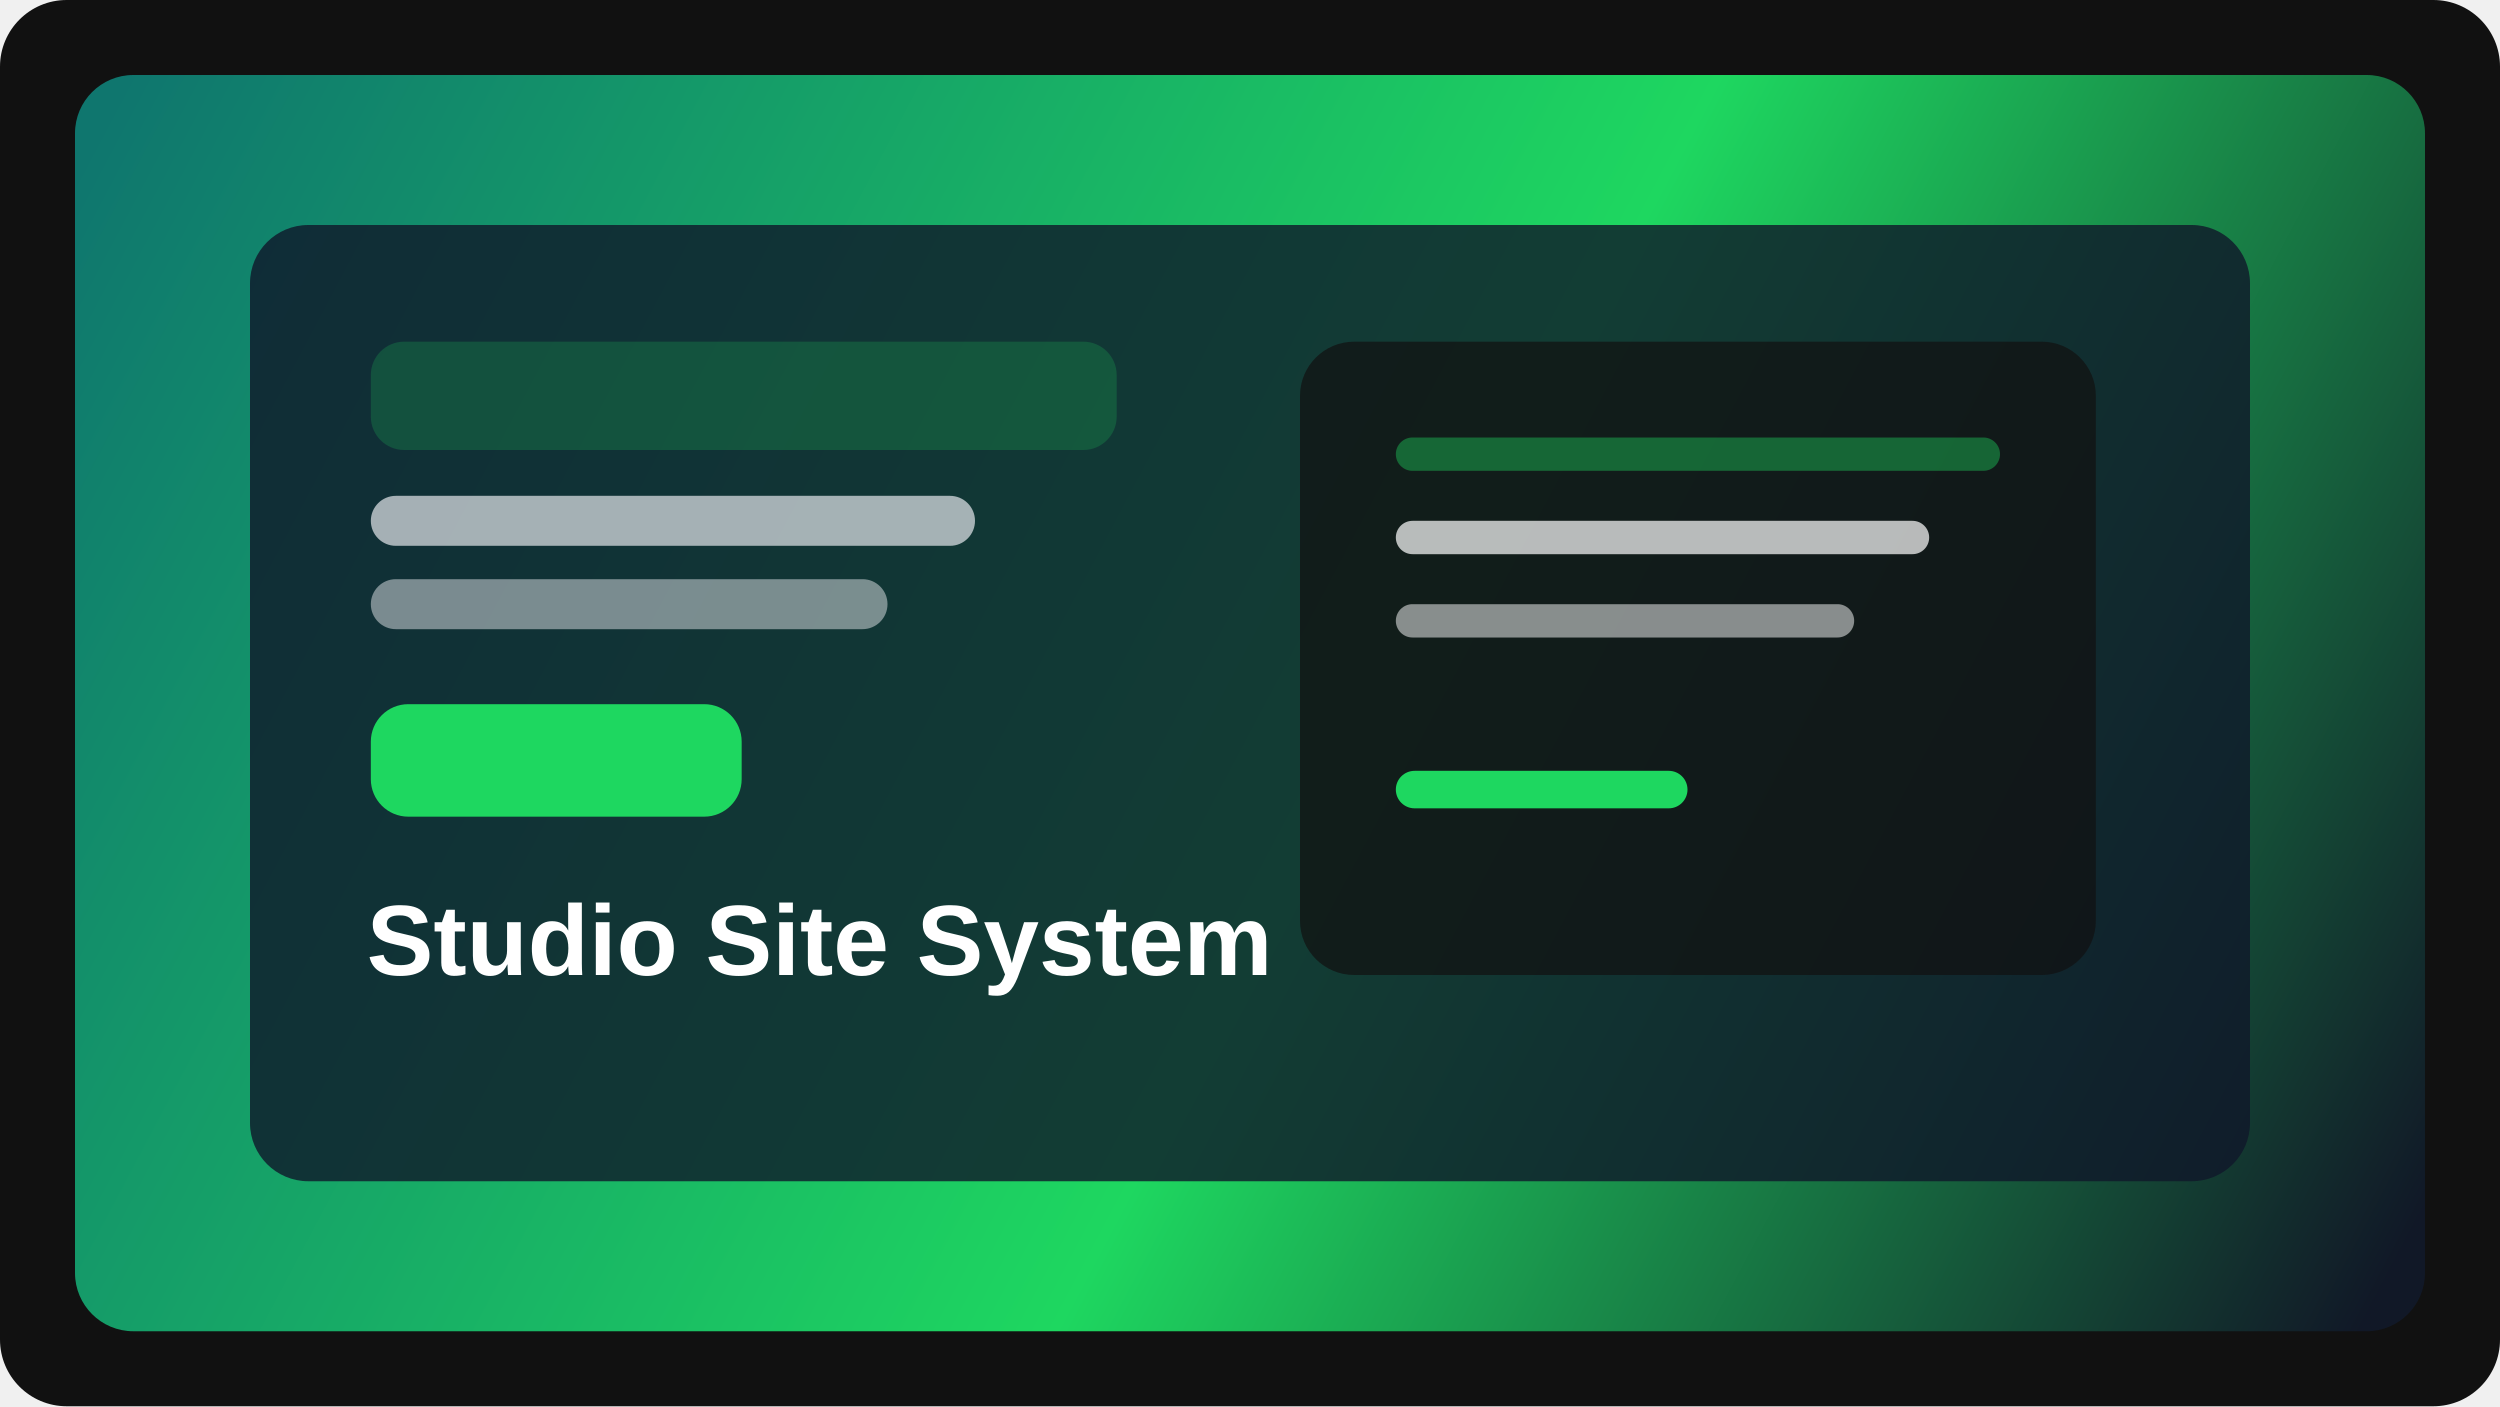
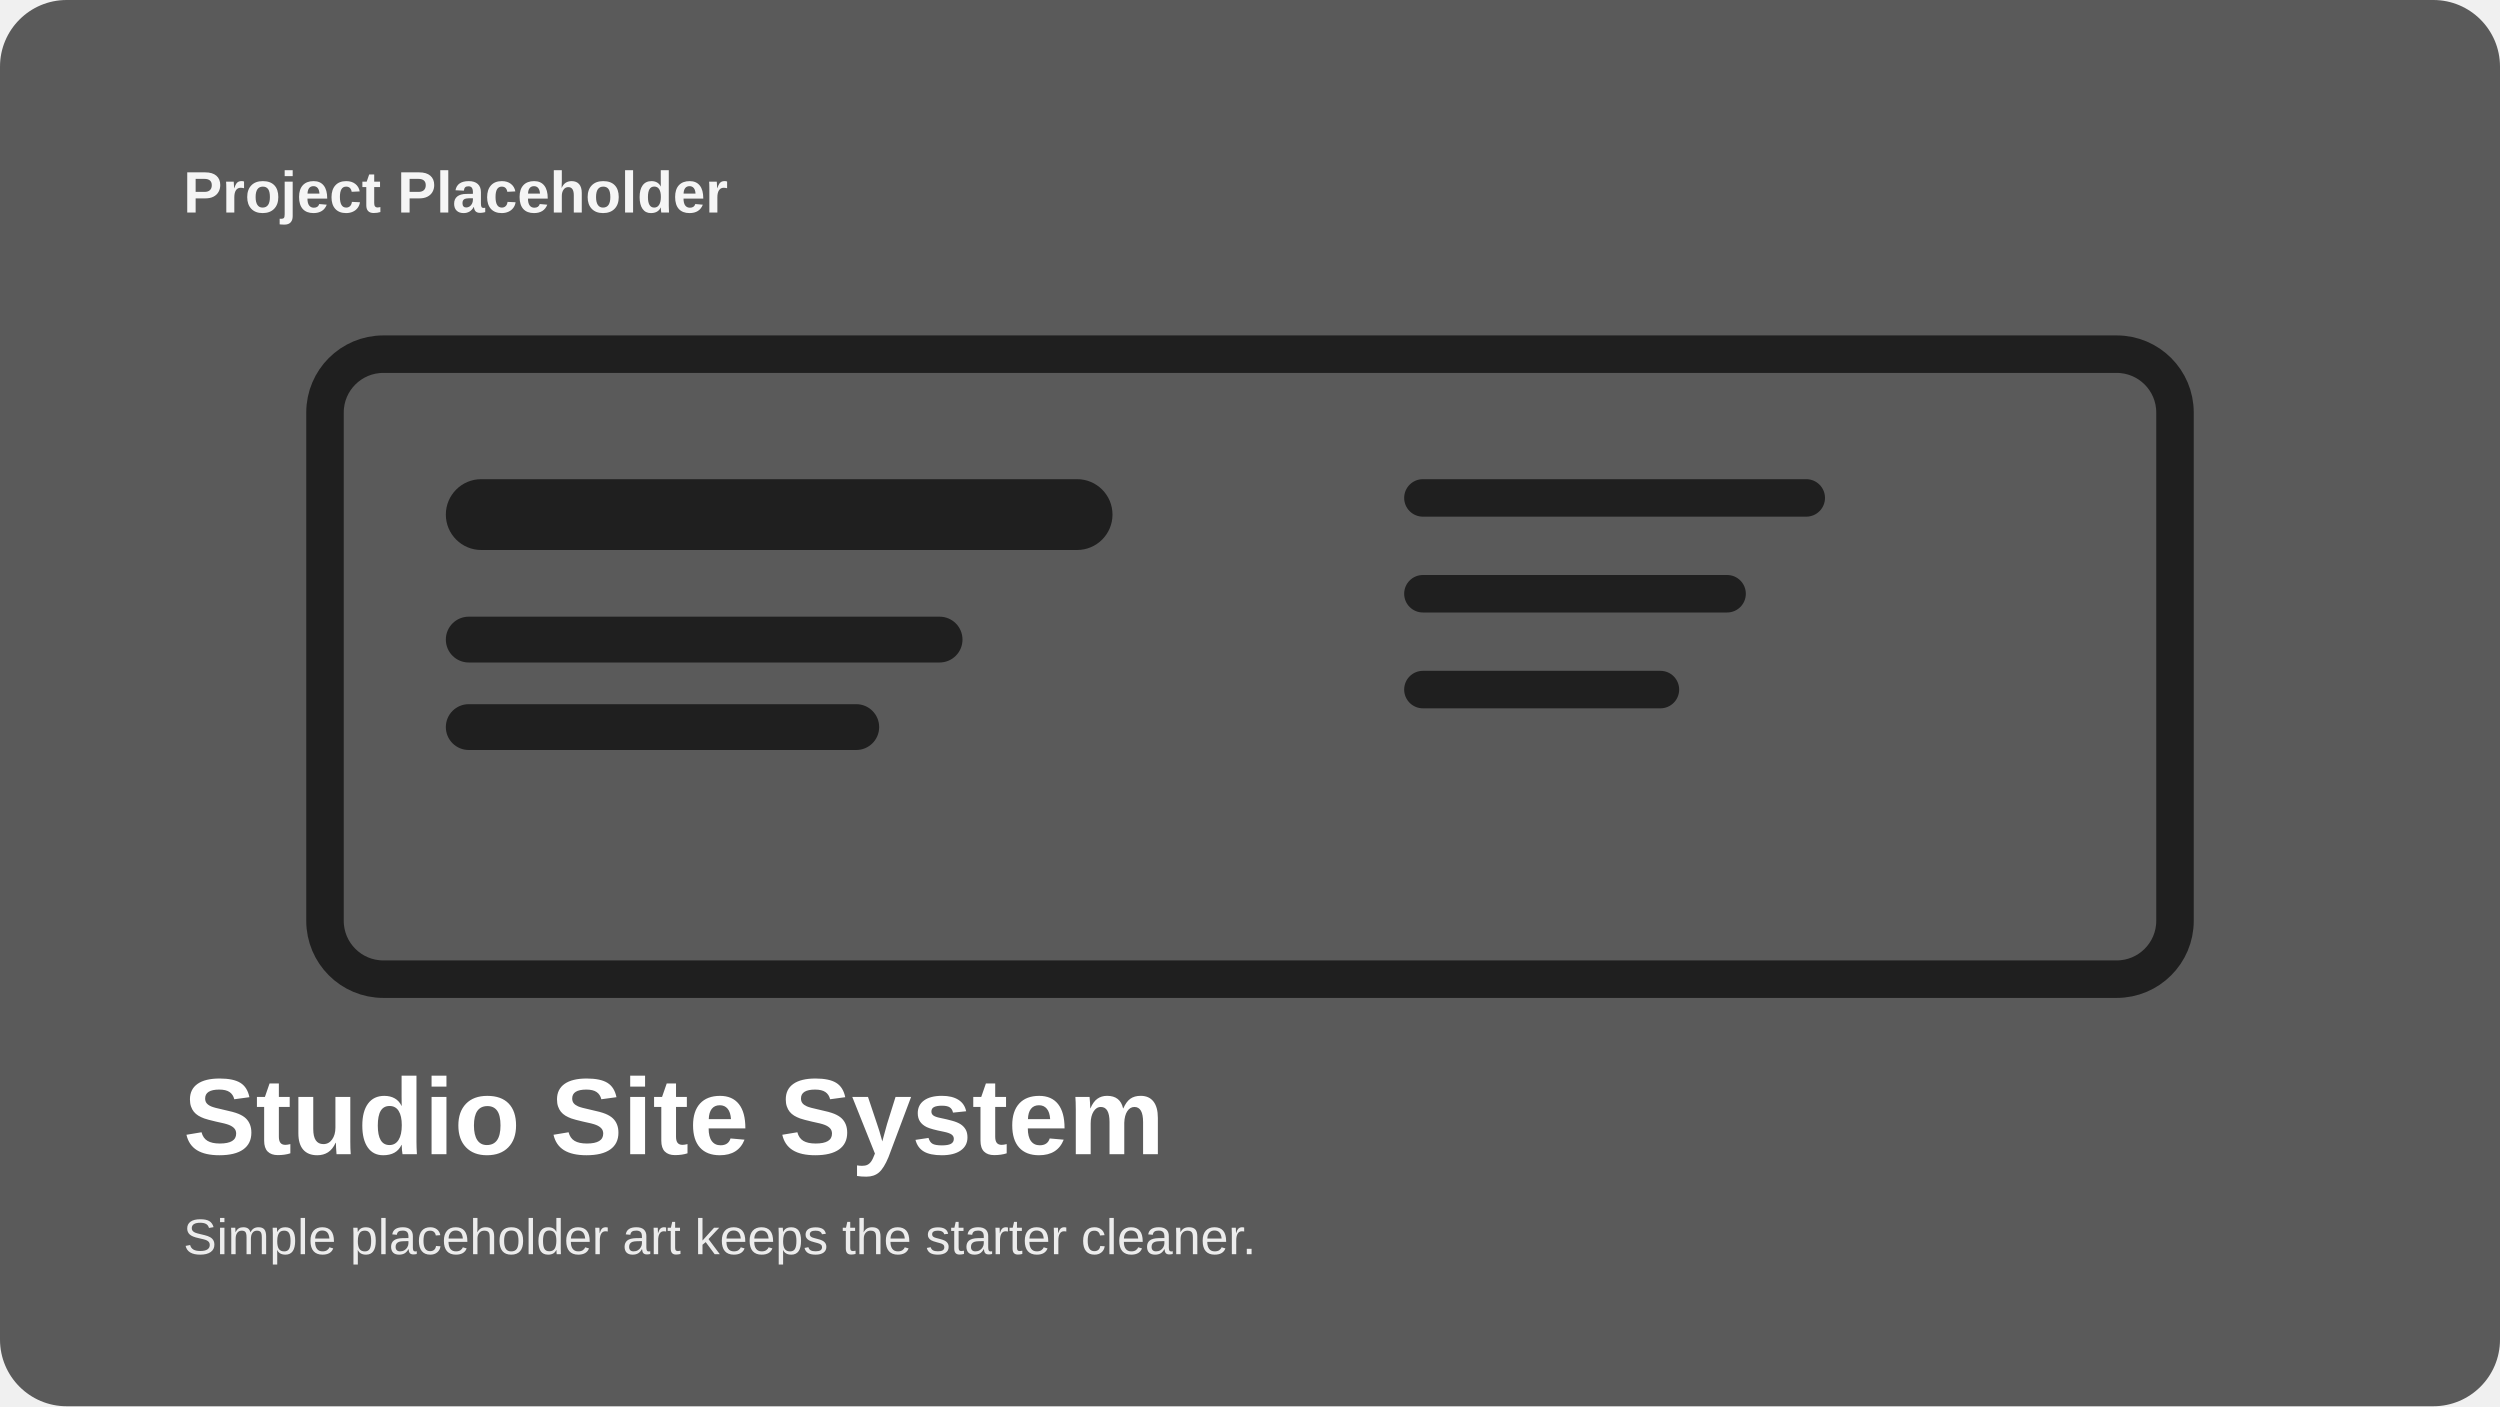
<svg xmlns="http://www.w3.org/2000/svg" width="1200" height="675" viewBox="0 0 1200 675" fill="none">
-   <rect width="1200" height="675" rx="32" fill="#111111" />
-   <rect x="36" y="36" width="1128" height="603" rx="28" fill="url(#paint0_linear)" />
-   <rect x="120" y="108" width="960" height="459" rx="28" fill="#0F172A" fill-opacity="0.8" />
-   <rect x="178" y="164" width="358" height="52" rx="16" fill="#1ED760" fill-opacity="0.2" />
-   <rect x="178" y="238" width="290" height="24" rx="12" fill="#E5E7EB" fill-opacity="0.7" />
-   <rect x="178" y="278" width="248" height="24" rx="12" fill="#E5E7EB" fill-opacity="0.5" />
-   <rect x="178" y="338" width="178" height="54" rx="18" fill="#1ED760" />
-   <rect x="624" y="164" width="382" height="304" rx="26" fill="#111111" fill-opacity="0.72" />
-   <rect x="670" y="210" width="290" height="16" rx="8" fill="#1ED760" fill-opacity="0.4" />
-   <rect x="670" y="250" width="256" height="16" rx="8" fill="#FFFFFF" fill-opacity="0.7" />
-   <rect x="670" y="290" width="220" height="16" rx="8" fill="#FFFFFF" fill-opacity="0.5" />
-   <rect x="670" y="370" width="140" height="18" rx="9" fill="#1ED760" />
-   <text x="176" y="468" fill="#FFFFFF" font-family="Arial, sans-serif" font-size="48" font-weight="700">Studio Site System</text>
-   <defs>
-     <linearGradient id="paint0_linear" x1="54" y1="50" x2="1140" y2="625" gradientUnits="userSpaceOnUse">
-       <stop stop-color="#0F766E" />
-       <stop offset="0.55" stop-color="#1ED760" />
-       <stop offset="1" stop-color="#111827" />
-     </linearGradient>
-   </defs>
+   <rect width="1200" height="675" rx="32" fill="#5A5A5A" />
+   <text x="88" y="102" fill="#F5F5F5" font-family="Arial, sans-serif" font-size="28" font-weight="700">Project Placeholder</text>
+   <rect x="156" y="170" width="888" height="300" rx="28" stroke="#1F1F1F" stroke-width="18" />
+   <rect x="214" y="230" width="320" height="34" rx="17" fill="#1F1F1F" />
+   <rect x="214" y="296" width="248" height="22" rx="11" fill="#1F1F1F" />
+   <rect x="214" y="338" width="208" height="22" rx="11" fill="#1F1F1F" />
+   <rect x="674" y="230" width="202" height="18" rx="9" fill="#1F1F1F" />
+   <rect x="674" y="276" width="164" height="18" rx="9" fill="#1F1F1F" />
+   <rect x="674" y="322" width="132" height="18" rx="9" fill="#1F1F1F" />
+   <text x="88" y="554" fill="#FFFFFF" font-family="Arial, sans-serif" font-size="52" font-weight="700">Studio Site System</text>
+   <text x="88" y="602" fill="#ECECEC" font-family="Arial, sans-serif" font-size="24">Simple placeholder art keeps the starter cleaner.</text>
</svg>
